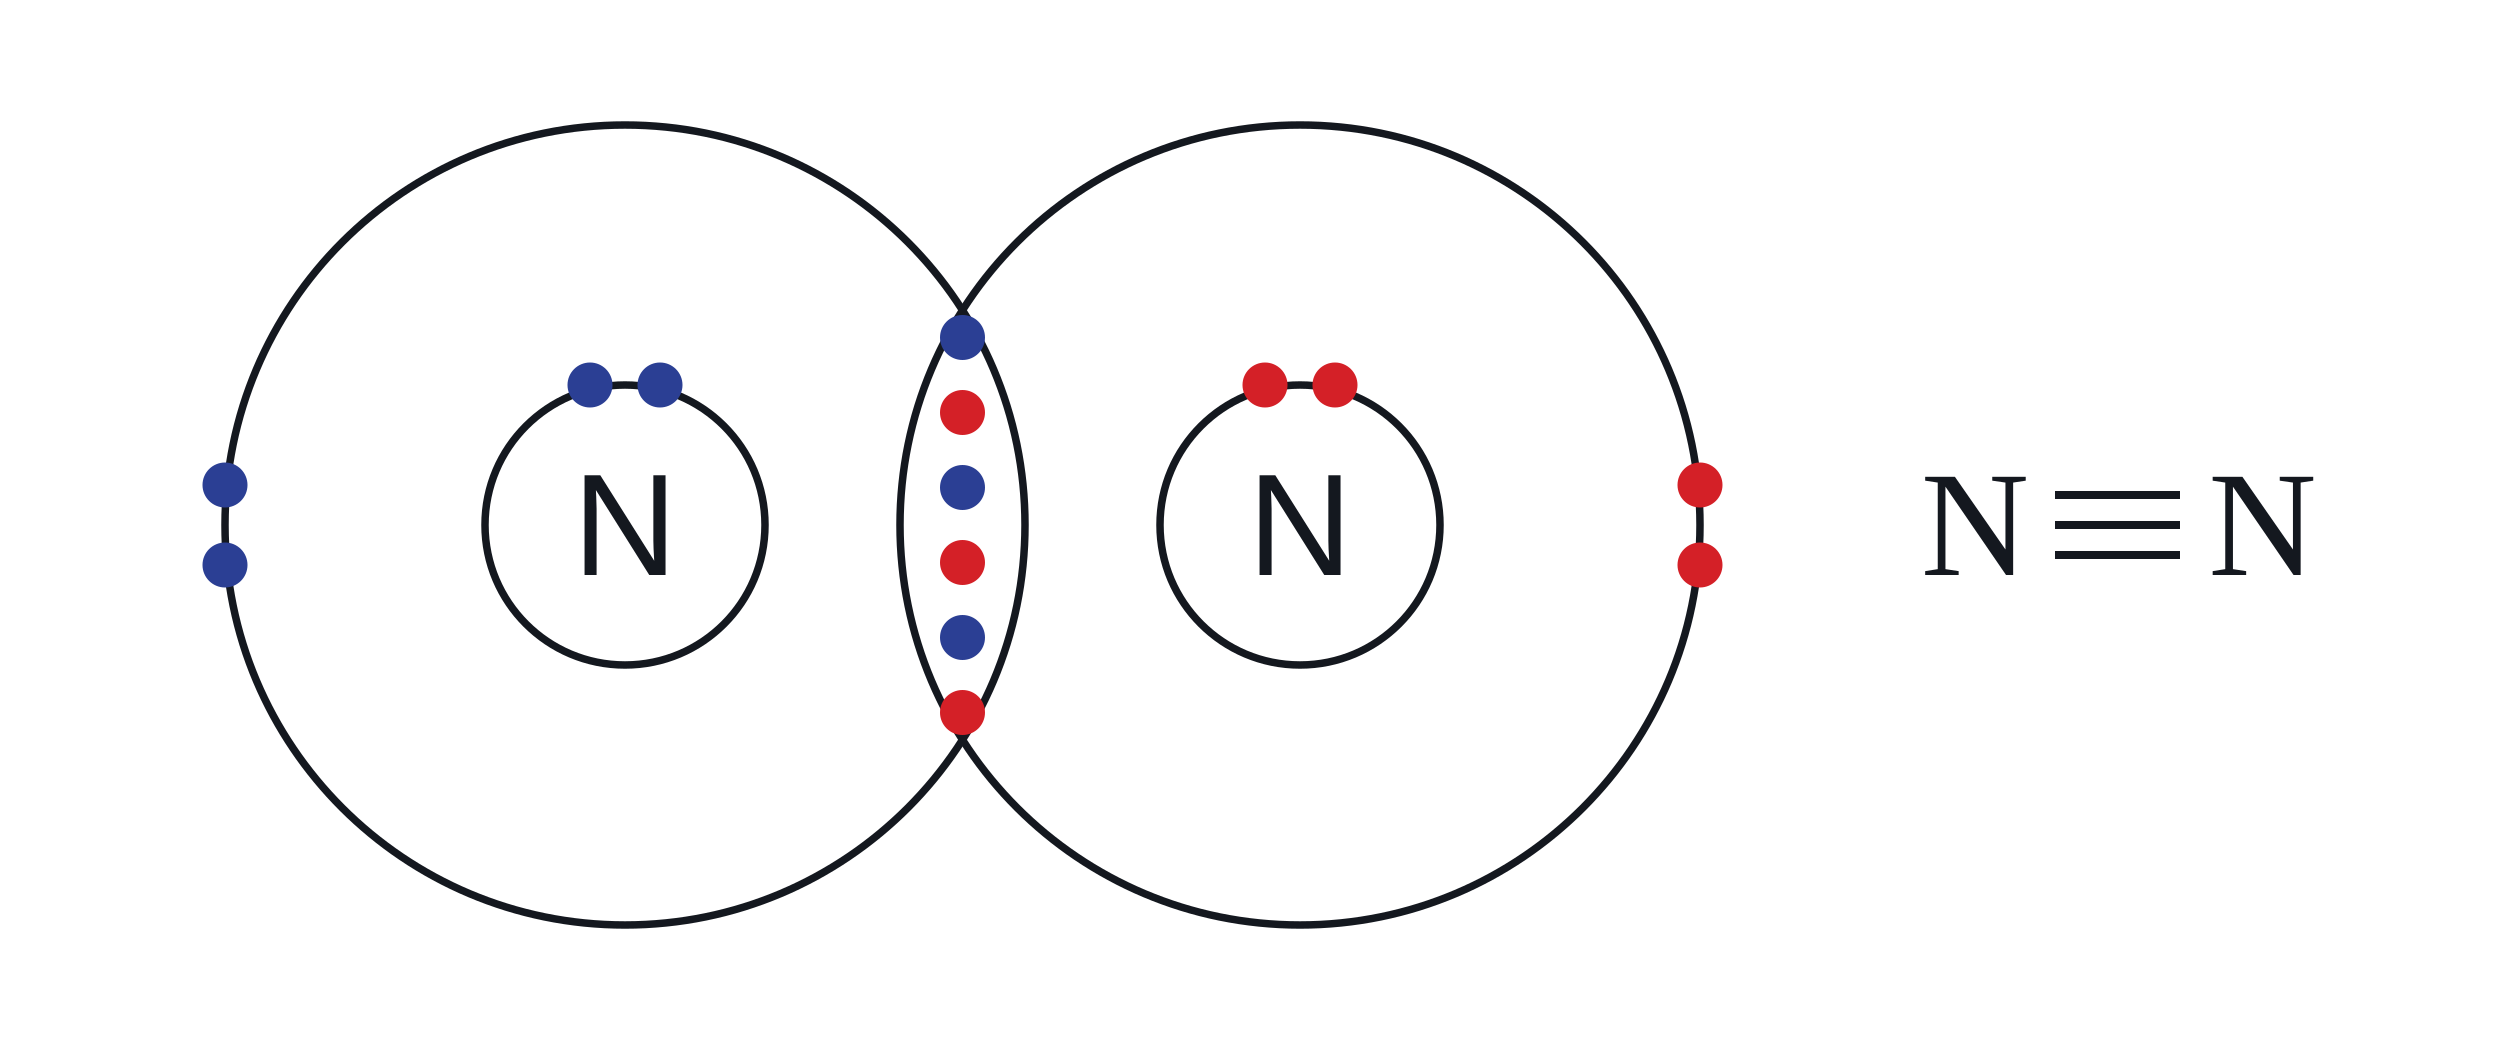
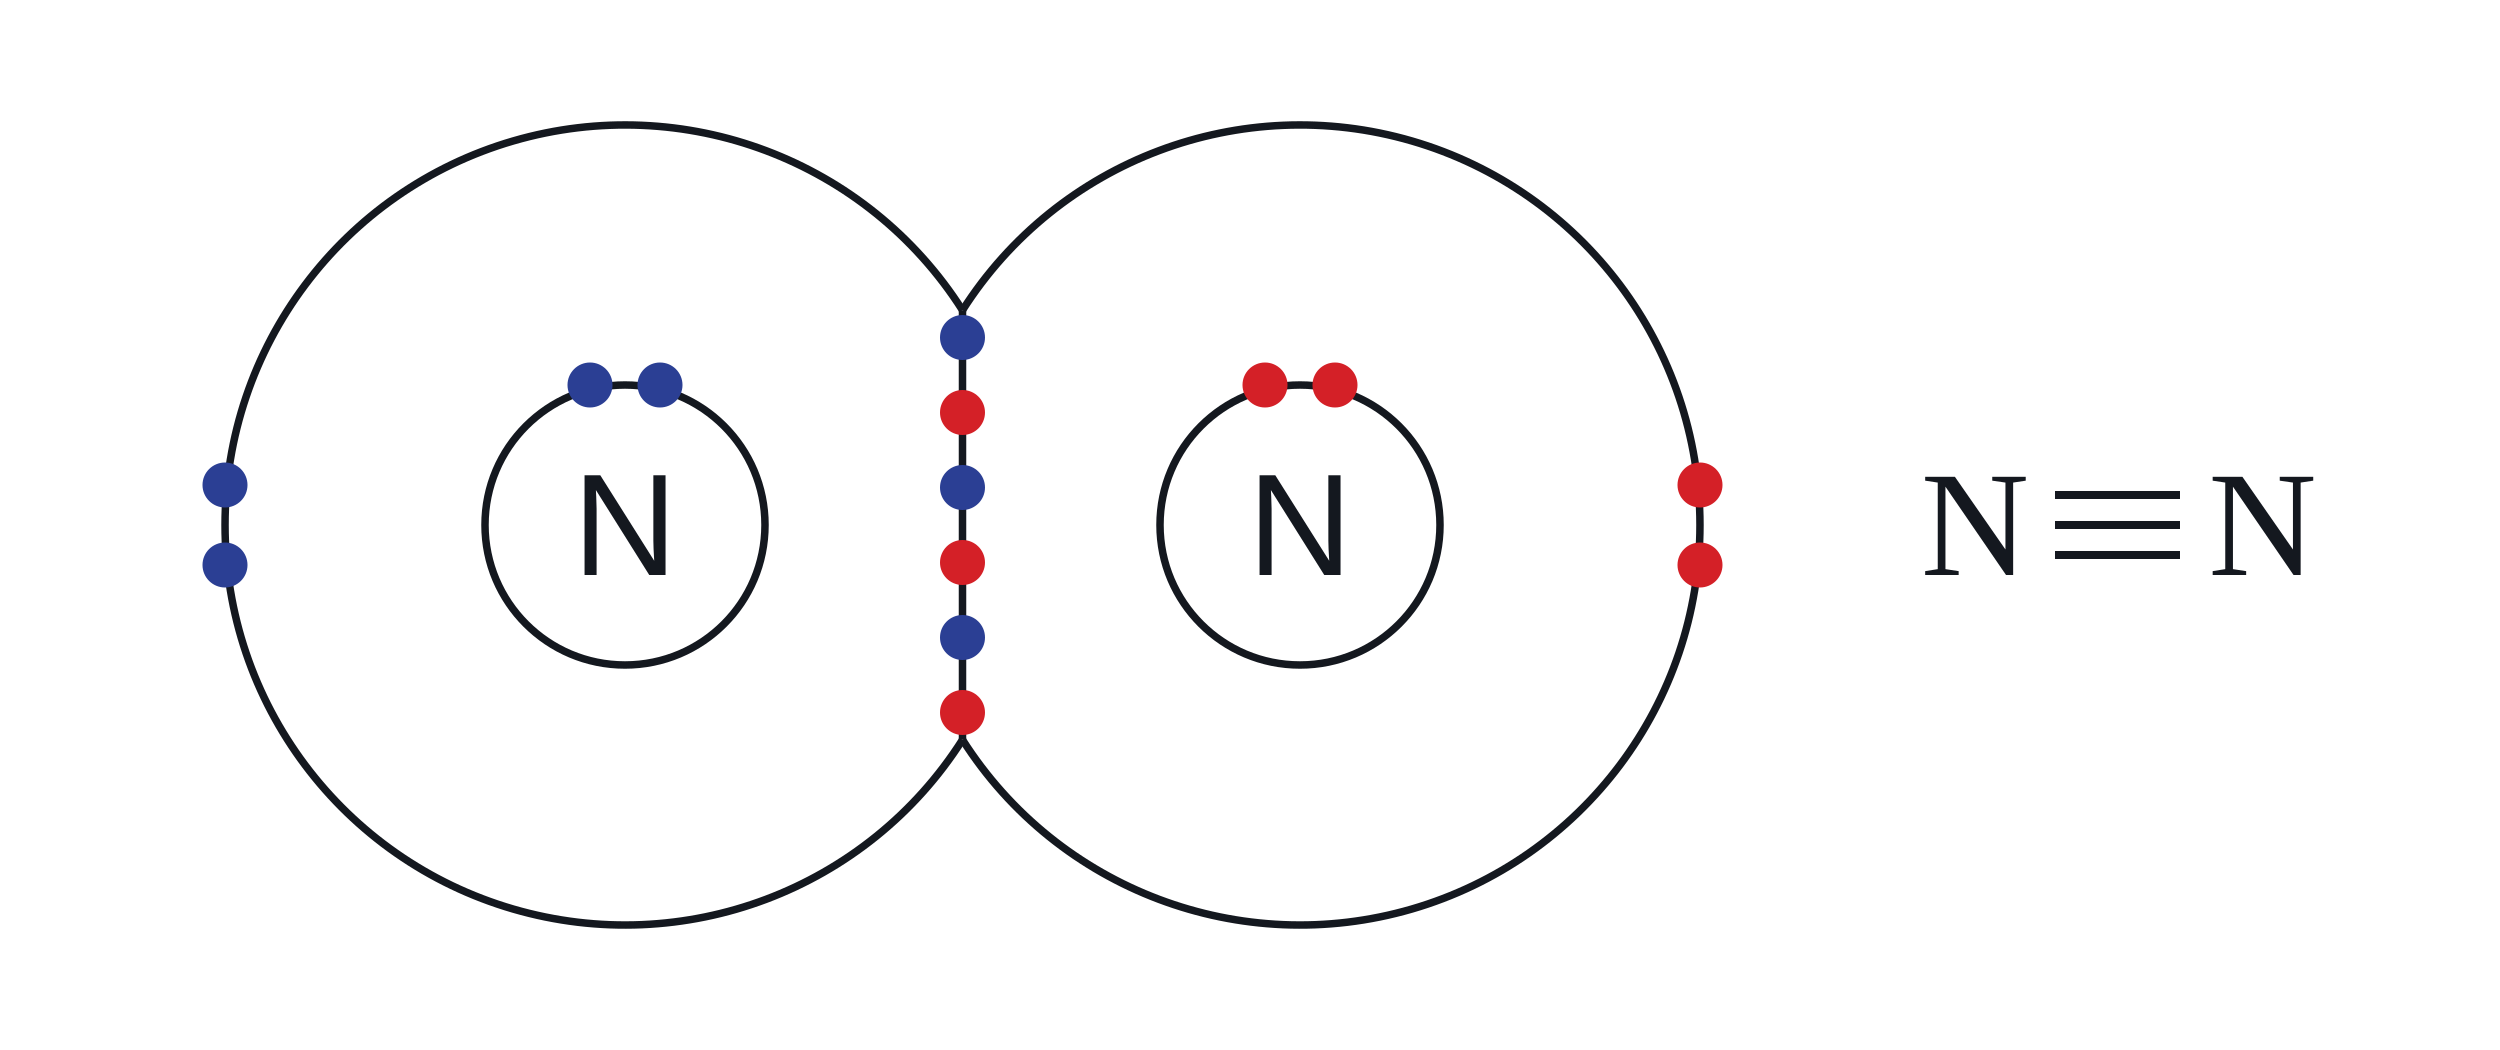
<svg xmlns="http://www.w3.org/2000/svg" viewBox="0 0 1000 420" font-family="Times New Roman, Georgia, serif">
  <rect width="1000" height="420" fill="#ffffff" />
-   <circle cx="250.0" cy="210.0" r="160.0" stroke="#14181f" stroke-width="3" fill="none" />
-   <circle cx="520.0" cy="210.0" r="160.0" stroke="#14181f" stroke-width="3" fill="none" />
+   <path d="M385,124.1 A160,160 0 1,0 385,295.9" stroke="#14181f" stroke-width="3" fill="none" />
+   <path d="M385,124.1 A160,160 0 1,1 385,295.9" stroke="#14181f" stroke-width="3" fill="none" />
+   <line x1="385" y1="124.1" x2="385" y2="295.9" stroke="#14181f" stroke-width="3" />
  <circle cx="250.0" cy="210.0" r="56.0" stroke="#14181f" stroke-width="3" fill="#ffffff" />
  <circle cx="520.0" cy="210.0" r="56.0" stroke="#14181f" stroke-width="3" fill="#ffffff" />
  <text x="250.0" y="230.0" font-size="58" fill="#14181f" text-anchor="middle" font-weight="400" font-family="Arial, Helvetica, sans-serif">
    <tspan>N</tspan>
  </text>
  <text x="520.0" y="230.0" font-size="58" fill="#14181f" text-anchor="middle" font-weight="400" font-family="Arial, Helvetica, sans-serif">
    <tspan>N</tspan>
  </text>
  <circle cx="236.0" cy="154.0" r="9.0" stroke="none" stroke-width="0" fill="#2b3f94" />
  <circle cx="264.0" cy="154.0" r="9.0" stroke="none" stroke-width="0" fill="#2b3f94" />
  <circle cx="506.0" cy="154.0" r="9.0" stroke="none" stroke-width="0" fill="#d42027" />
  <circle cx="534.0" cy="154.0" r="9.0" stroke="none" stroke-width="0" fill="#d42027" />
  <circle cx="90.0" cy="194.0" r="9.0" stroke="none" stroke-width="0" fill="#2b3f94" />
  <circle cx="90.0" cy="226.0" r="9.0" stroke="none" stroke-width="0" fill="#2b3f94" />
  <circle cx="680.0" cy="194.0" r="9.0" stroke="none" stroke-width="0" fill="#d42027" />
  <circle cx="680.0" cy="226.0" r="9.0" stroke="none" stroke-width="0" fill="#d42027" />
  <circle cx="385.0" cy="135.0" r="9.0" stroke="none" stroke-width="0" fill="#2b3f94" />
  <circle cx="385.0" cy="165.0" r="9.0" stroke="none" stroke-width="0" fill="#d42027" />
  <circle cx="385.0" cy="195.0" r="9.0" stroke="none" stroke-width="0" fill="#2b3f94" />
  <circle cx="385.0" cy="225.0" r="9.0" stroke="none" stroke-width="0" fill="#d42027" />
  <circle cx="385.0" cy="255.0" r="9.0" stroke="none" stroke-width="0" fill="#2b3f94" />
  <circle cx="385.0" cy="285.0" r="9.0" stroke="none" stroke-width="0" fill="#d42027" />
  <text x="790.0" y="230.0" font-size="60" fill="#14181f" text-anchor="middle" font-weight="400">
    <tspan>N</tspan>
  </text>
  <line x1="822.0" y1="198.0" x2="872.0" y2="198.0" stroke="#14181f" stroke-width="3.2" stroke-linecap="butt" />
  <line x1="822.0" y1="210.0" x2="872.0" y2="210.0" stroke="#14181f" stroke-width="3.2" stroke-linecap="butt" />
  <line x1="822.0" y1="222.0" x2="872.0" y2="222.0" stroke="#14181f" stroke-width="3.2" stroke-linecap="butt" />
  <text x="905.0" y="230.0" font-size="60" fill="#14181f" text-anchor="middle" font-weight="400">
    <tspan>N</tspan>
  </text>
</svg>
